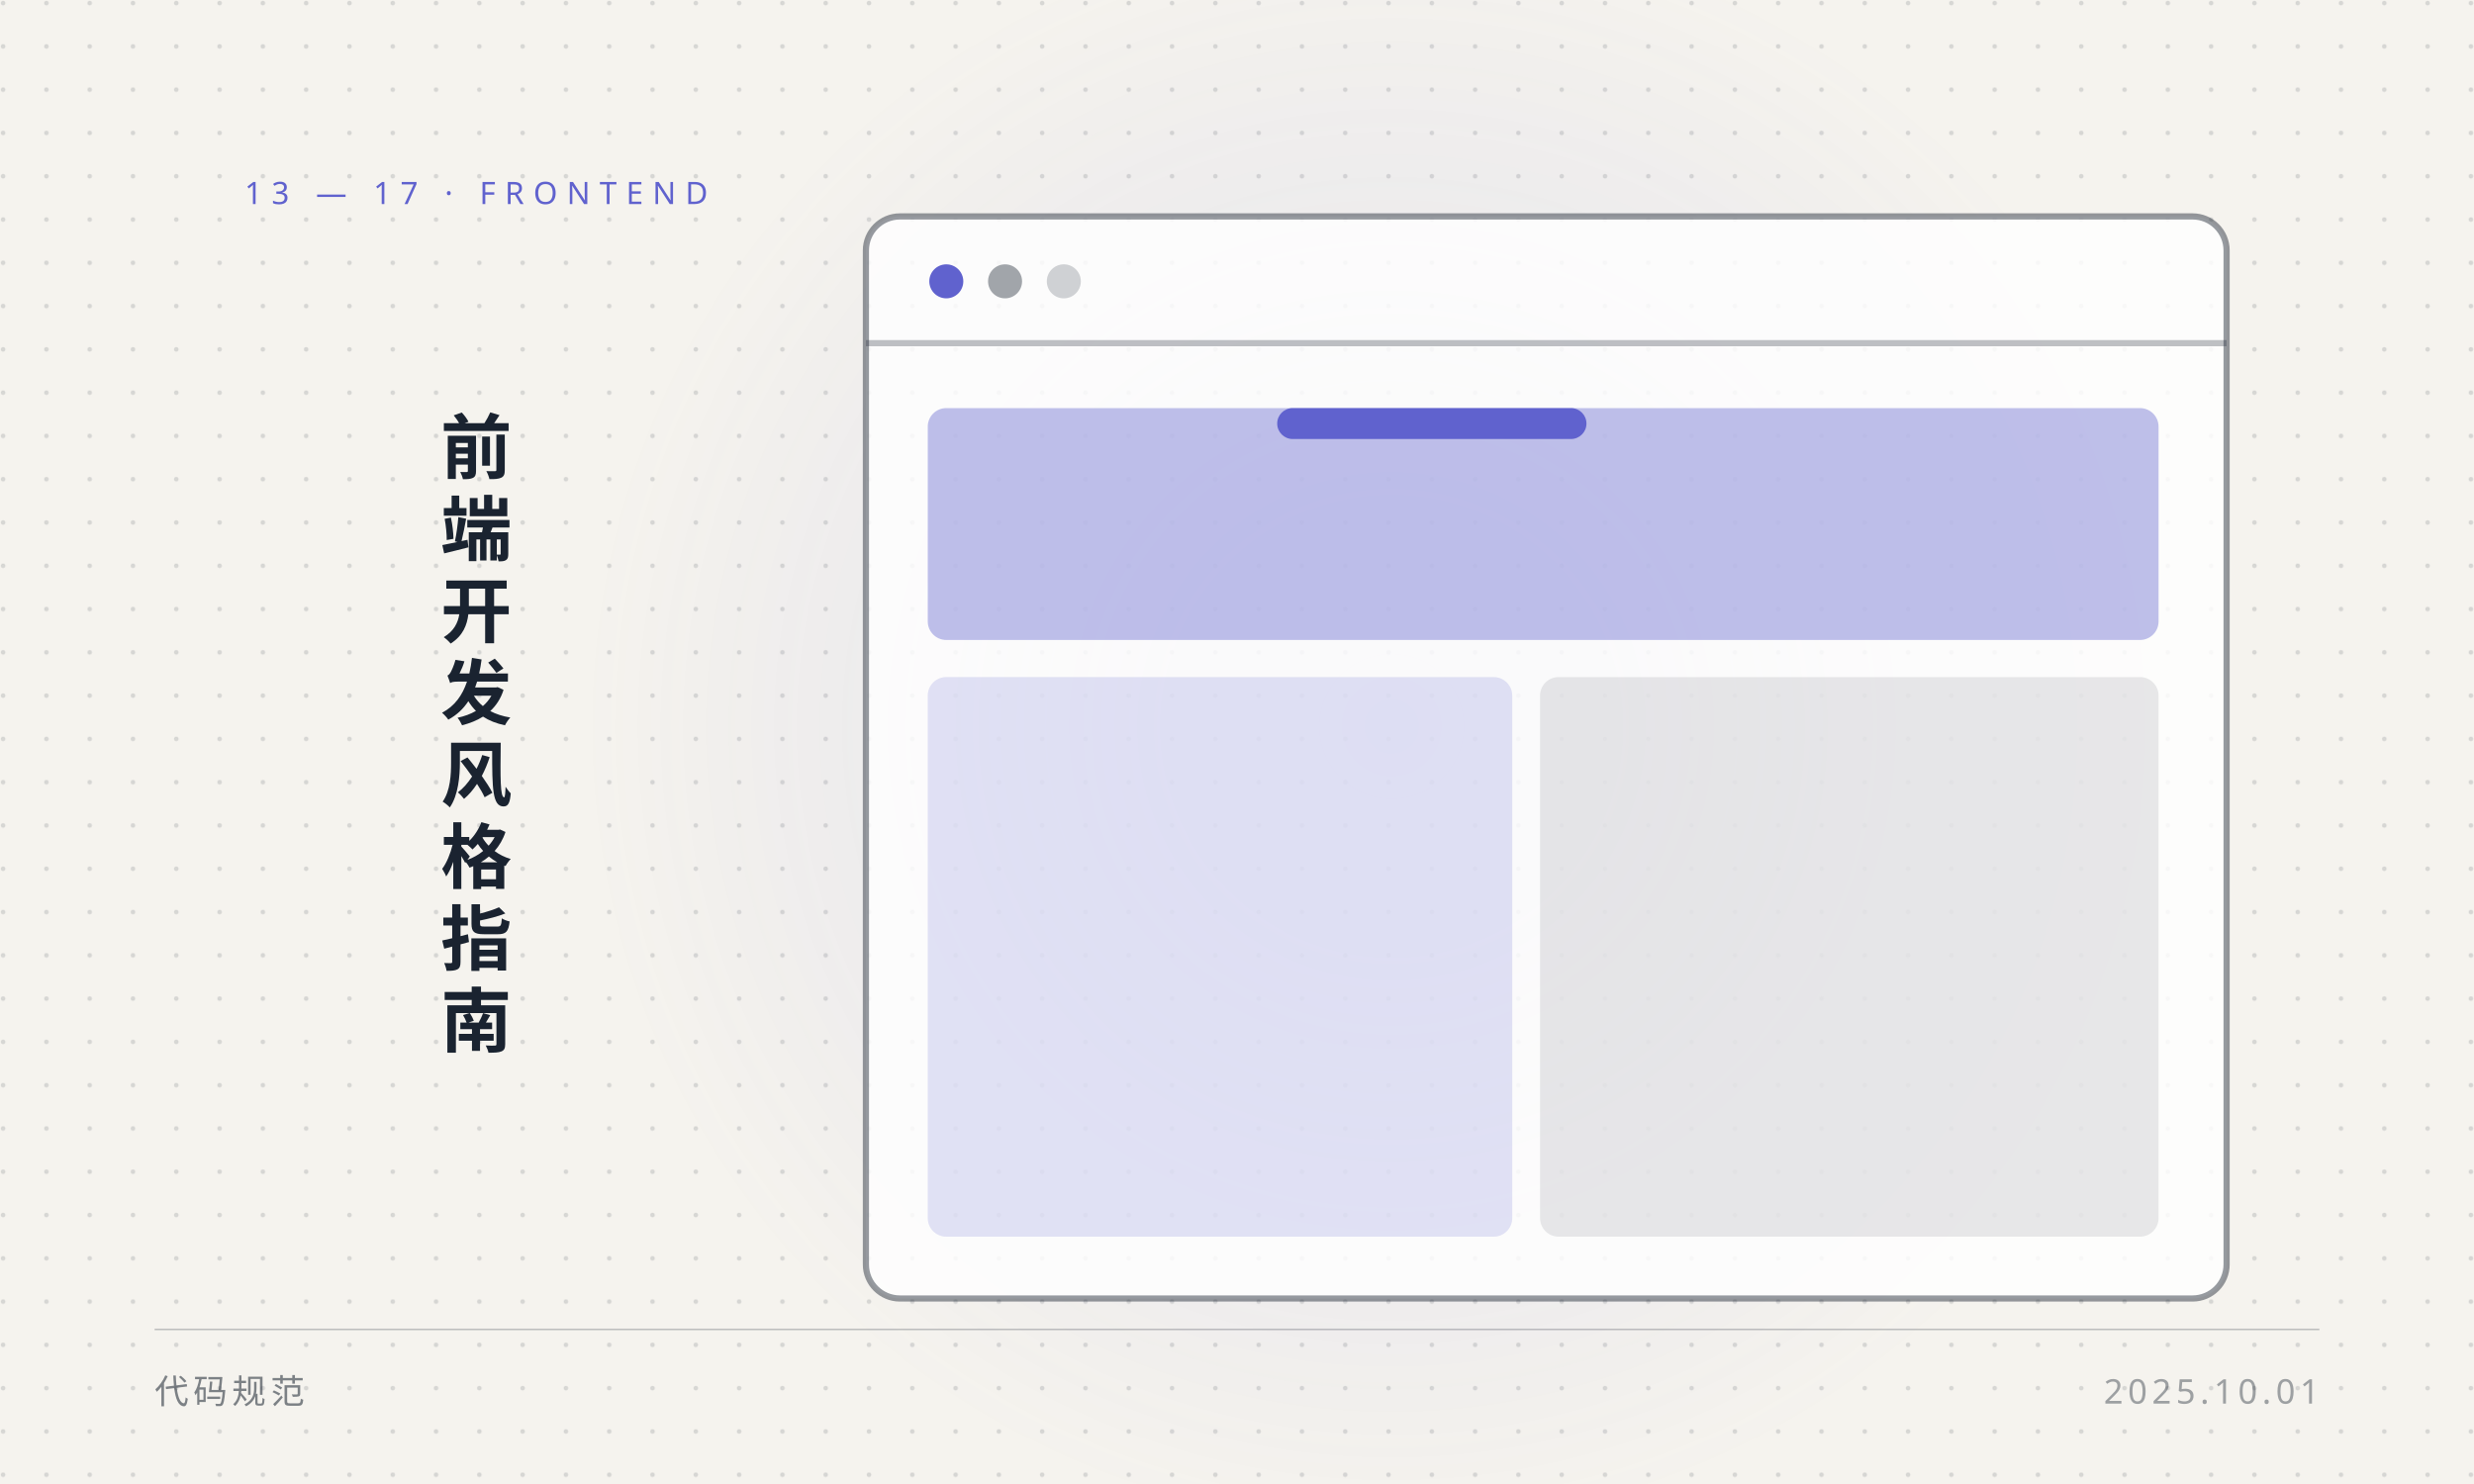
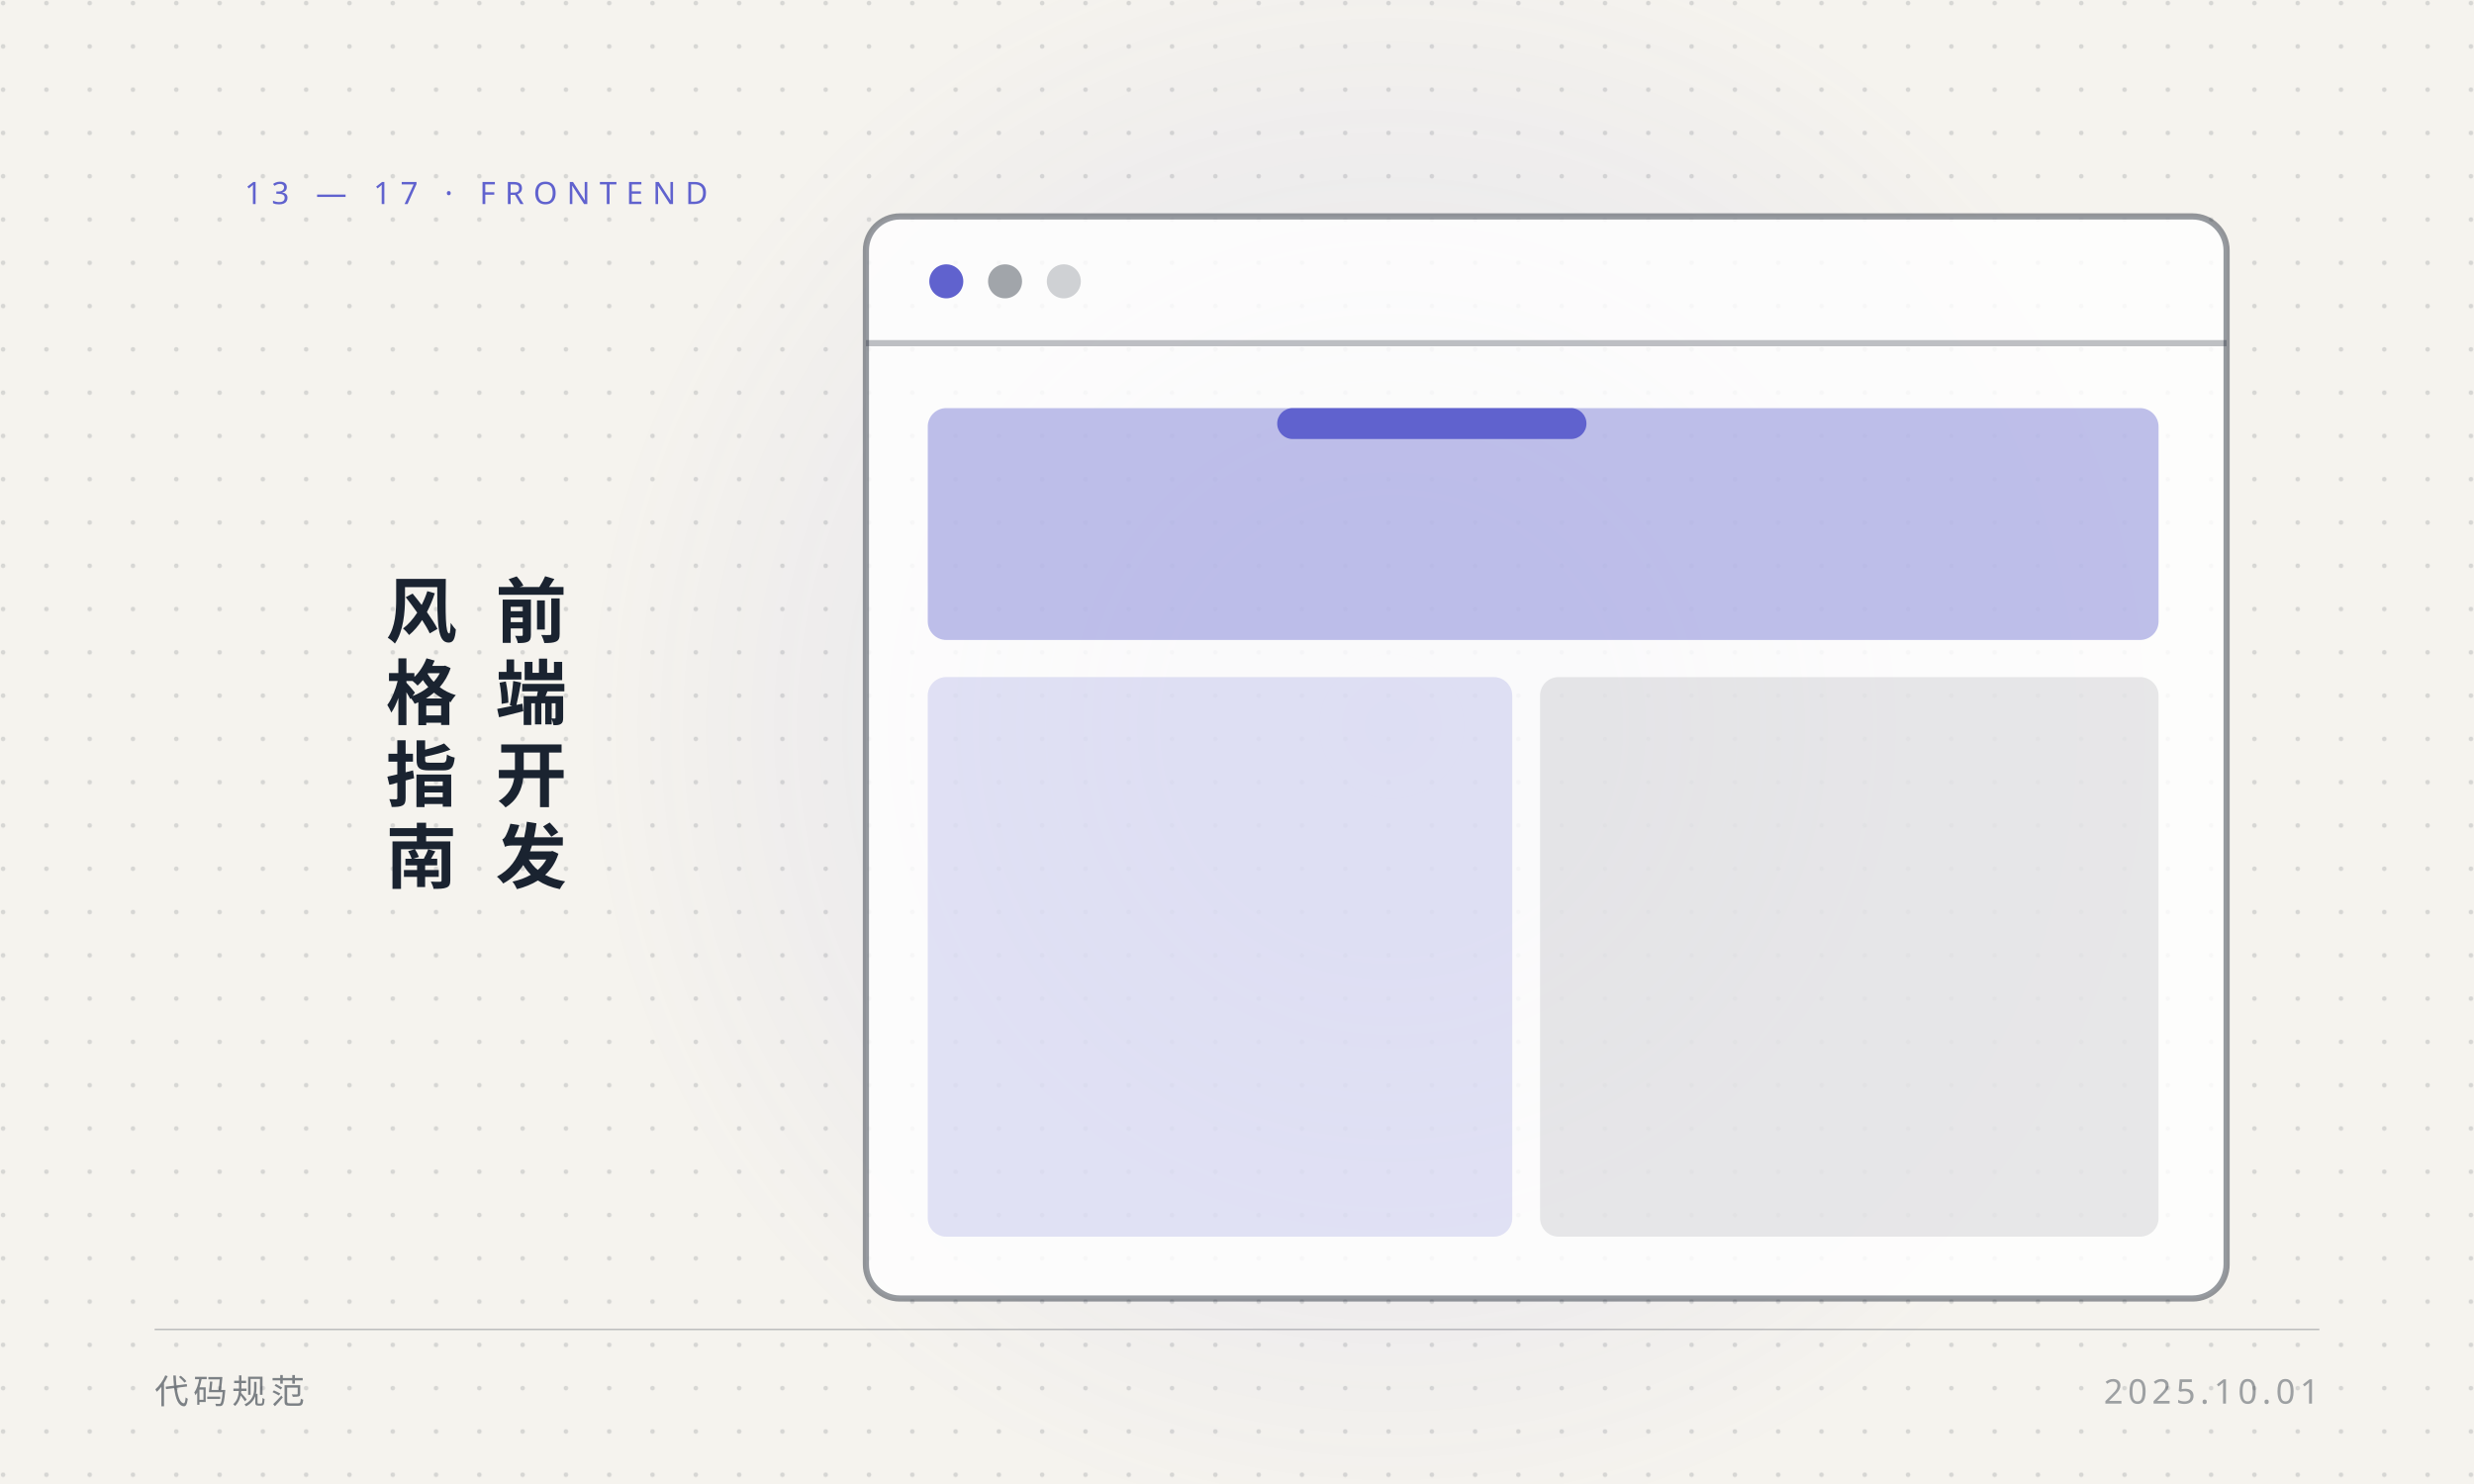
<svg xmlns="http://www.w3.org/2000/svg" width="1600" height="960" viewBox="0 0 1600 960" role="img" aria-label="前端开发风格指南 封面">
  <style>
    @media (prefers-reduced-motion: no-preference) {
      .flow { stroke-dasharray: 24 150; animation: flow 2.6s linear infinite; }
      .breathe { animation: breathe 3.2s ease-in-out infinite; }
      .breathe.d2 { animation-delay: 0.8s; }
      .breathe.d3 { animation-delay: 1.6s; }
    }
    @keyframes flow { from { stroke-dashoffset: 88; } to { stroke-dashoffset: 0; } }
    @keyframes breathe { 0%, 100% { opacity: 0.45; } 50% { opacity: 1; } }
  </style>
  <defs>
    <pattern id="dots" width="28" height="28" patternUnits="userSpaceOnUse">
      <circle cx="2" cy="2" r="1.5" fill="#1a2330" opacity="0.14" />
    </pattern>
    <radialGradient id="glow" cx="0.5" cy="0.5" r="0.5">
      <stop offset="0" stop-color="#6062ce" stop-opacity="0.14" />
      <stop offset="1" stop-color="#6062ce" stop-opacity="0" />
    </radialGradient>
  </defs>
  <rect width="1600" height="960" fill="#f5f3ee" />
  <rect width="1600" height="960" fill="url(#dots)" />
  <circle cx="900" cy="470" r="520" fill="url(#glow)" class="breathe" />
  <g>
    <g>
      <rect x="560" y="140" width="880" height="700" rx="22" fill="#ffffff" fill-opacity="0.82" stroke="#1a2330" stroke-width="4" stroke-opacity="0.45" />
      <line x1="560" y1="222" x2="1440" y2="222" stroke="#1a2330" stroke-width="4" stroke-opacity="0.28" />
      <circle cx="612" cy="182" r="11" fill="#6062ce" />
      <circle cx="650" cy="182" r="11" fill="#1a2330" opacity="0.4" />
      <circle cx="688" cy="182" r="11" fill="#1a2330" opacity="0.2" />
      <rect x="600" y="264" width="796" height="150" rx="12" fill="#6062ce" opacity="0.4" />
      <rect x="600" y="438" width="378" height="362" rx="12" fill="#6062ce" opacity="0.18" />
      <rect x="996" y="438" width="400" height="362" rx="12" fill="#1a2330" opacity="0.1" />
      <rect x="826" y="264" width="200" height="20" rx="10" fill="#6062ce" />
    </g>
  </g>
  <text x="308" y="132" text-anchor="middle" font-family="'Segoe UI','Helvetica Neue',sans-serif" font-size="20" letter-spacing="6" fill="#6062ce">13 — 17 · FRONTEND</text>
-   <text x="308" y="306" text-anchor="middle" font-family="'PingFang SC','Microsoft YaHei','Noto Sans SC',sans-serif" font-size="46" font-weight="600" fill="#1a2330">前</text>
-   <text x="308" y="359" text-anchor="middle" font-family="'PingFang SC','Microsoft YaHei','Noto Sans SC',sans-serif" font-size="46" font-weight="600" fill="#1a2330">端</text>
-   <text x="308" y="412" text-anchor="middle" font-family="'PingFang SC','Microsoft YaHei','Noto Sans SC',sans-serif" font-size="46" font-weight="600" fill="#1a2330">开</text>
-   <text x="308" y="465" text-anchor="middle" font-family="'PingFang SC','Microsoft YaHei','Noto Sans SC',sans-serif" font-size="46" font-weight="600" fill="#1a2330">发</text>
-   <text x="308" y="518" text-anchor="middle" font-family="'PingFang SC','Microsoft YaHei','Noto Sans SC',sans-serif" font-size="46" font-weight="600" fill="#1a2330">风</text>
-   <text x="308" y="571" text-anchor="middle" font-family="'PingFang SC','Microsoft YaHei','Noto Sans SC',sans-serif" font-size="46" font-weight="600" fill="#1a2330">格</text>
-   <text x="308" y="624" text-anchor="middle" font-family="'PingFang SC','Microsoft YaHei','Noto Sans SC',sans-serif" font-size="46" font-weight="600" fill="#1a2330">指</text>
-   <text x="308" y="677" text-anchor="middle" font-family="'PingFang SC','Microsoft YaHei','Noto Sans SC',sans-serif" font-size="46" font-weight="600" fill="#1a2330">南</text>
+   <text x="343.5" y="412" text-anchor="middle" font-family="'PingFang SC','Microsoft YaHei','Noto Sans SC',sans-serif" font-size="46" font-weight="600" fill="#1a2330">前</text>
+   <text x="343.5" y="465" text-anchor="middle" font-family="'PingFang SC','Microsoft YaHei','Noto Sans SC',sans-serif" font-size="46" font-weight="600" fill="#1a2330">端</text>
+   <text x="343.5" y="518" text-anchor="middle" font-family="'PingFang SC','Microsoft YaHei','Noto Sans SC',sans-serif" font-size="46" font-weight="600" fill="#1a2330">开</text>
+   <text x="343.5" y="571" text-anchor="middle" font-family="'PingFang SC','Microsoft YaHei','Noto Sans SC',sans-serif" font-size="46" font-weight="600" fill="#1a2330">发</text>
+   <text x="272.5" y="412" text-anchor="middle" font-family="'PingFang SC','Microsoft YaHei','Noto Sans SC',sans-serif" font-size="46" font-weight="600" fill="#1a2330">风</text>
+   <text x="272.5" y="465" text-anchor="middle" font-family="'PingFang SC','Microsoft YaHei','Noto Sans SC',sans-serif" font-size="46" font-weight="600" fill="#1a2330">格</text>
+   <text x="272.5" y="518" text-anchor="middle" font-family="'PingFang SC','Microsoft YaHei','Noto Sans SC',sans-serif" font-size="46" font-weight="600" fill="#1a2330">指</text>
+   <text x="272.5" y="571" text-anchor="middle" font-family="'PingFang SC','Microsoft YaHei','Noto Sans SC',sans-serif" font-size="46" font-weight="600" fill="#1a2330">南</text>
  <line x1="100" y1="860" x2="1500" y2="860" stroke="#1a2330" stroke-width="1" stroke-opacity="0.25" />
  <text x="100" y="908" font-family="'PingFang SC','Microsoft YaHei','Noto Sans SC',sans-serif" font-size="22" letter-spacing="3" fill="#1a2330" fill-opacity="0.55">代码规范</text>
  <text x="1500" y="908" text-anchor="end" font-family="'Segoe UI','Helvetica Neue',sans-serif" font-size="22" letter-spacing="3" fill="#1a2330" fill-opacity="0.4">2025.10.01</text>
</svg>
